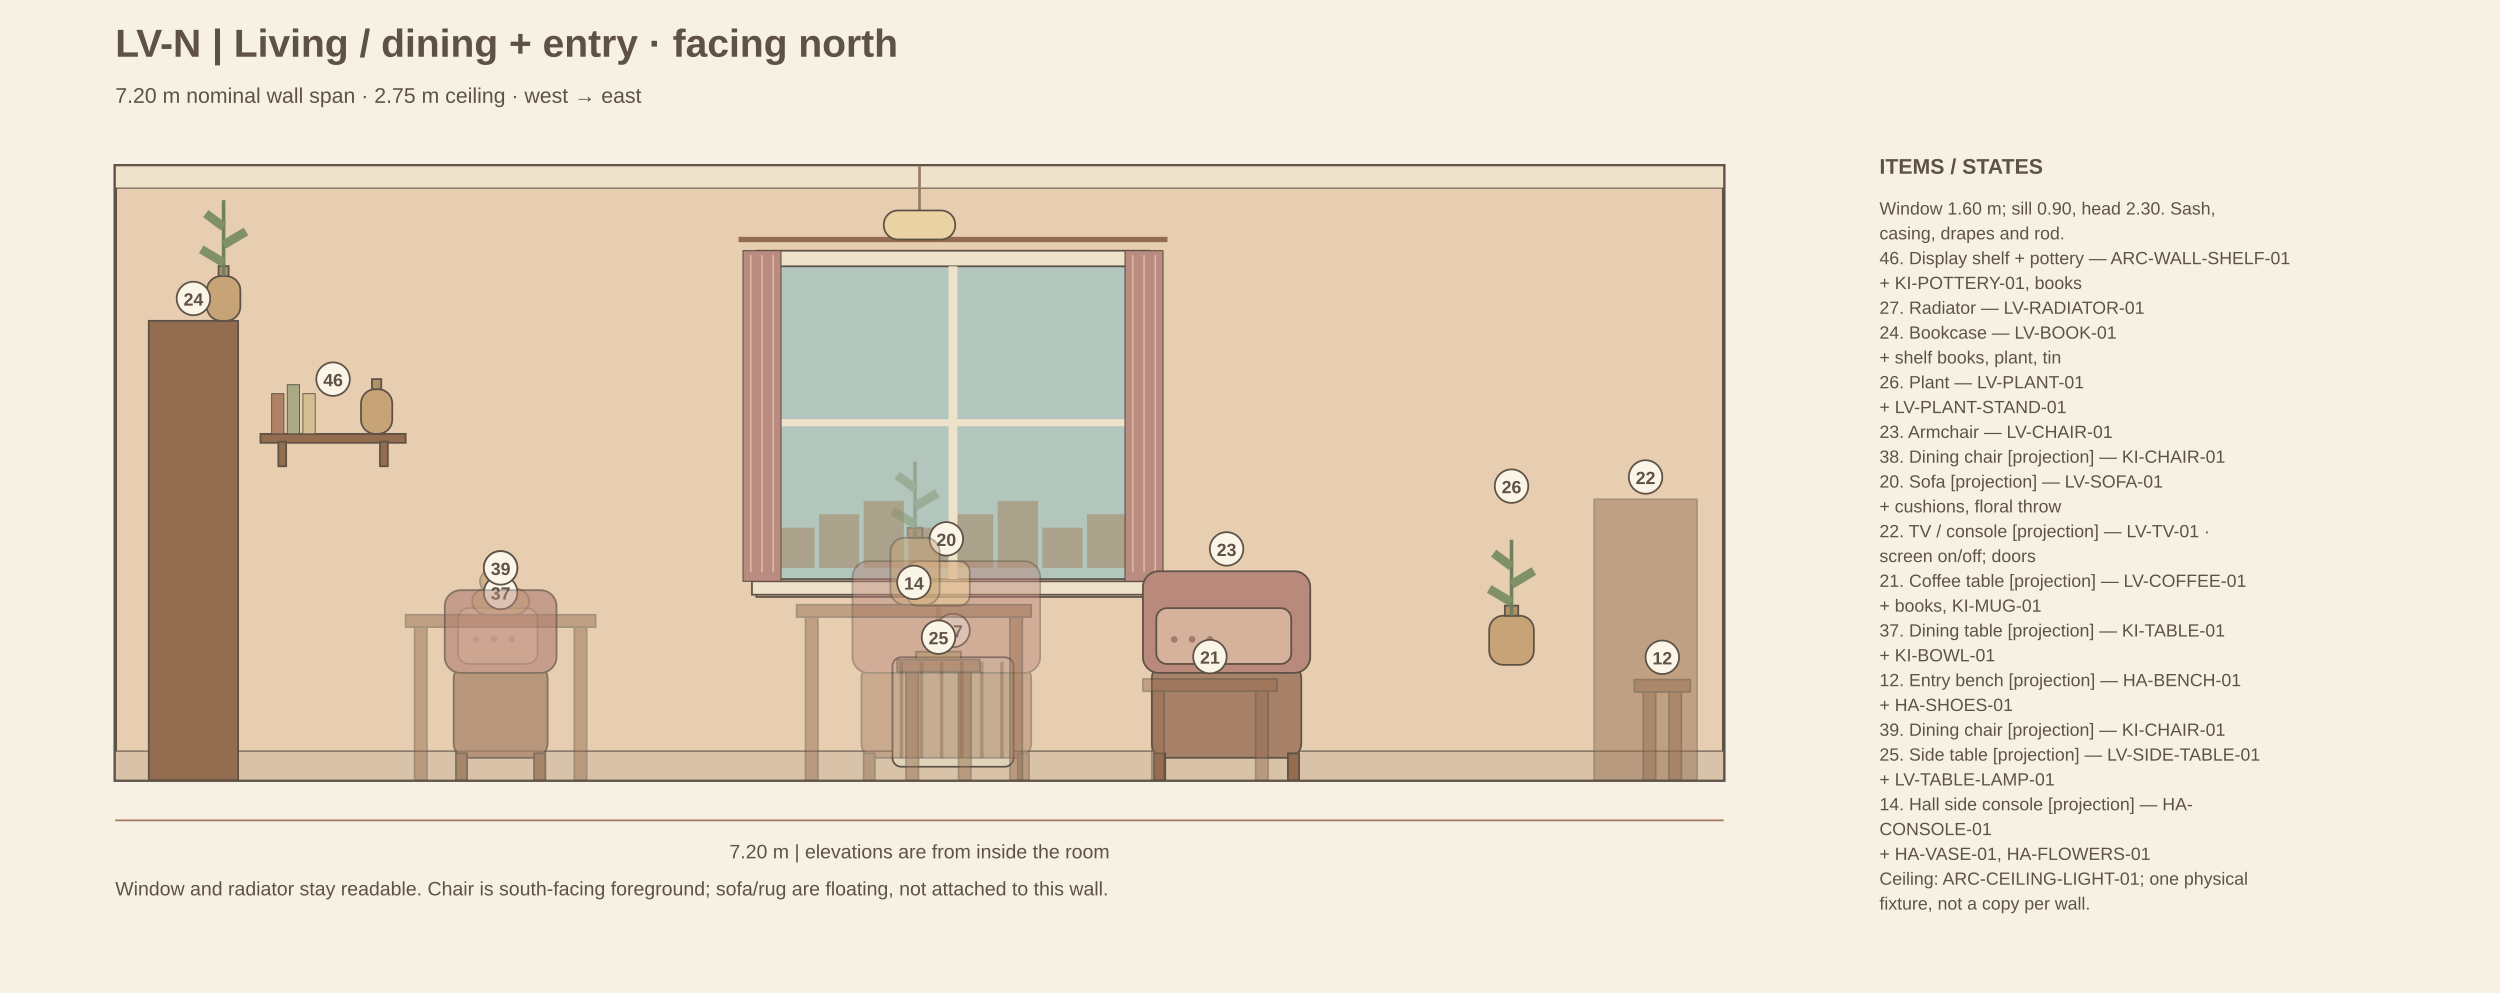
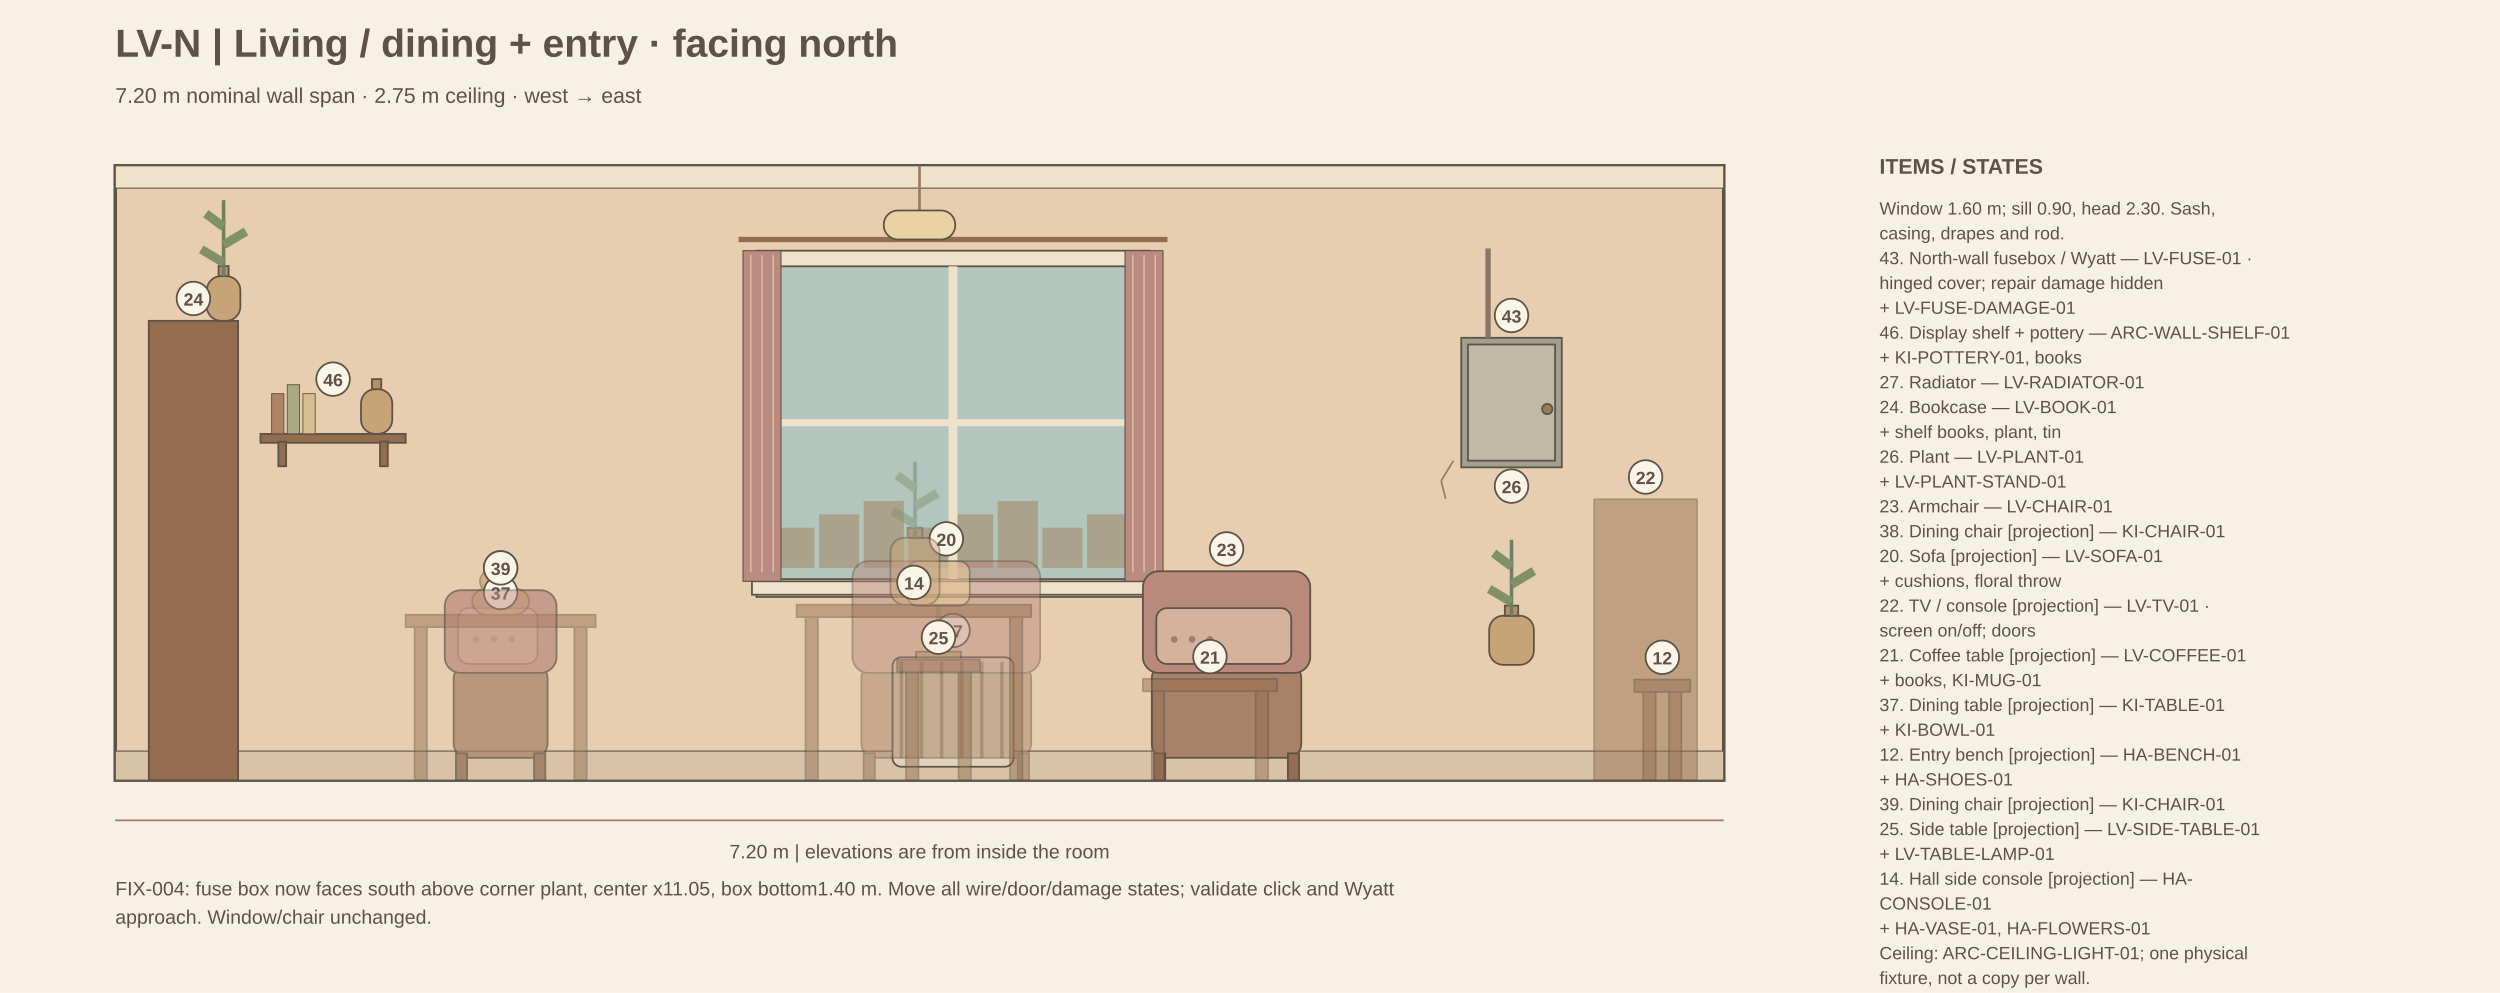
<svg xmlns="http://www.w3.org/2000/svg" viewBox="0 0 1410 560">
  <rect x="0" y="0" width="1410" height="560" fill="#f7f1e5" />
  <text x="65.00" y="32.00" font-family="Arial,sans-serif" font-size="22" text-anchor="start" font-weight="bold" fill="#5e5145">LV-N  |  Living / dining + entry · facing north</text>
  <text x="65.00" y="58.00" font-family="Arial,sans-serif" font-size="12" text-anchor="start" font-weight="normal" fill="#5e5145">7.20 m nominal wall span · 2.75 m ceiling · west → east</text>
  <rect x="65.00" y="93.50" width="907.20" height="346.50" fill="#e7ceb0" stroke="#5e5145" stroke-width="2" rx="0" />
  <rect x="65.00" y="423.62" width="907.20" height="16.38" fill="#d8c3a8" stroke="#5e5145" stroke-width="0.6" rx="0" />
  <rect x="65.00" y="93.50" width="907.20" height="12.60" fill="#eee2cb" stroke="#5e5145" stroke-width="0.6" rx="0" />
  <line x1="65.00" y1="462.68" x2="972.20" y2="462.68" stroke="#a77961" stroke-width="1" />
  <text x="518.60" y="484.10" font-family="Arial,sans-serif" font-size="11" text-anchor="middle" font-weight="normal" fill="#5e5145">7.20 m | elevations are from inside the room</text>
  <rect x="436.70" y="150.20" width="201.60" height="176.40" fill="#b0b2a1" stroke="#5e5145" stroke-width="1" rx="0" />
  <rect x="426.62" y="141.38" width="221.76" height="195.30" fill="#eee2cb" stroke="#5e5145" stroke-width="1" rx="0" />
  <rect x="436.70" y="150.20" width="201.60" height="176.40" fill="#b2c6be" stroke="#5e5145" stroke-width="1" rx="0" />
  <rect x="436.70" y="297.62" width="22.68" height="22.68" fill="#aaa28b" stroke="#5e5145" stroke-width="0" rx="0" />
  <rect x="461.90" y="290.06" width="22.68" height="30.24" fill="#aaa28b" stroke="#5e5145" stroke-width="0" rx="0" />
  <rect x="487.10" y="282.50" width="22.68" height="37.80" fill="#aaa28b" stroke="#5e5145" stroke-width="0" rx="0" />
  <rect x="512.30" y="297.62" width="22.68" height="22.68" fill="#aaa28b" stroke="#5e5145" stroke-width="0" rx="0" />
  <rect x="537.50" y="290.06" width="22.68" height="30.24" fill="#aaa28b" stroke="#5e5145" stroke-width="0" rx="0" />
  <rect x="562.70" y="282.50" width="22.68" height="37.80" fill="#aaa28b" stroke="#5e5145" stroke-width="0" rx="0" />
  <rect x="587.90" y="297.62" width="22.68" height="22.68" fill="#aaa28b" stroke="#5e5145" stroke-width="0" rx="0" />
  <rect x="613.10" y="290.06" width="22.68" height="30.24" fill="#aaa28b" stroke="#5e5145" stroke-width="0" rx="0" />
  <line x1="537.50" y1="326.60" x2="537.50" y2="150.20" stroke="#eee2cb" stroke-width="5" />
  <line x1="436.70" y1="238.40" x2="638.30" y2="238.40" stroke="#eee2cb" stroke-width="4" />
  <rect x="424.10" y="327.86" width="226.80" height="7.56" fill="#eee2cb" stroke="#5e5145" stroke-width="1" rx="0" />
  <line x1="416.54" y1="135.08" x2="658.46" y2="135.08" stroke="#946c4f" stroke-width="3" />
  <rect x="419.06" y="141.38" width="21.42" height="186.48" fill="#ba8b80" stroke="#5e5145" stroke-width="0.6" rx="0" />
  <line x1="423.47" y1="322.82" x2="423.47" y2="143.90" stroke="#e8c5ab" stroke-width="0.7" />
  <line x1="429.77" y1="322.82" x2="429.77" y2="143.90" stroke="#e8c5ab" stroke-width="0.7" />
  <line x1="436.07" y1="322.82" x2="436.07" y2="143.90" stroke="#e8c5ab" stroke-width="0.7" />
  <rect x="634.52" y="141.38" width="21.42" height="186.48" fill="#ba8b80" stroke="#5e5145" stroke-width="0.6" rx="0" />
  <line x1="638.93" y1="322.82" x2="638.93" y2="143.90" stroke="#e8c5ab" stroke-width="0.7" />
  <line x1="645.23" y1="322.82" x2="645.23" y2="143.90" stroke="#e8c5ab" stroke-width="0.7" />
  <line x1="651.53" y1="322.82" x2="651.53" y2="143.90" stroke="#e8c5ab" stroke-width="0.7" />
  <g>
+     <rect x="824.15" y="190.52" width="56.70" height="73.08" fill="#a2a090" stroke="#5e5145" stroke-width="1" rx="0" />
+     <rect x="827.93" y="194.30" width="49.14" height="65.52" fill="#c2b9a5" stroke="#5e5145" stroke-width="1" rx="0" />
+     <circle cx="872.66" cy="230.71" r="2.90" fill="#997c52" stroke="#5e5145" stroke-width="1" />
+     <line x1="839.27" y1="190.52" x2="839.27" y2="140.12" stroke="#897664" stroke-width="3" />
+     <line x1="819.74" y1="259.82" x2="812.81" y2="271.16" stroke="#9c7b66" stroke-width="1" />
+     <line x1="812.81" y1="271.16" x2="815.33" y2="281.24" stroke="#9c7b66" stroke-width="1" />
+   </g>
+   <circle cx="852.50" cy="177.92" r="9.45" fill="#fbf5e8" stroke="#5e5145" stroke-width="1" />
+   <text x="852.50" y="181.92" font-family="Arial,sans-serif" font-size="10" text-anchor="middle" font-weight="bold" fill="#5e5145">43</text>
+   <g>
    <rect x="146.90" y="244.70" width="81.90" height="5.04" fill="#946c4f" stroke="#5e5145" stroke-width="1" rx="0" />
    <rect x="156.98" y="249.11" width="4.41" height="13.86" fill="#946c4f" stroke="#5e5145" stroke-width="1" rx="0" />
    <rect x="214.31" y="249.11" width="4.41" height="13.86" fill="#946c4f" stroke="#5e5145" stroke-width="1" rx="0" />
    <rect x="153.20" y="222.02" width="6.93" height="22.68" fill="#ad8265" stroke="#5e5145" stroke-width="0.5" rx="0" />
    <rect x="162.02" y="216.98" width="6.93" height="27.72" fill="#a9a984" stroke="#5e5145" stroke-width="0.5" rx="0" />
    <rect x="170.84" y="222.02" width="6.93" height="22.68" fill="#d4be92" stroke="#5e5145" stroke-width="0.5" rx="0" />
    <rect x="203.60" y="219.50" width="17.64" height="25.20" fill="#c7a478" stroke="#5e5145" stroke-width="1" rx="8" />
    <rect x="209.77" y="213.83" width="5.29" height="5.67" fill="#b29068" stroke="#5e5145" stroke-width="1" rx="0" />
  </g>
  <circle cx="187.85" cy="213.83" r="9.45" fill="#fbf5e8" stroke="#5e5145" stroke-width="1" />
  <text x="187.85" y="217.83" font-family="Arial,sans-serif" font-size="10" text-anchor="middle" font-weight="bold" fill="#5e5145">46</text>
  <g>
    <rect x="503.35" y="370.70" width="68.29" height="61.74" fill="#e0d3b8" stroke="#5e5145" stroke-width="1" rx="5" />
    <line x1="508.39" y1="427.40" x2="508.39" y2="373.22" stroke="#aa9d84" stroke-width="2" />
    <line x1="519.73" y1="427.40" x2="519.73" y2="373.22" stroke="#aa9d84" stroke-width="2" />
    <line x1="531.07" y1="427.40" x2="531.07" y2="373.22" stroke="#aa9d84" stroke-width="2" />
    <line x1="542.41" y1="427.40" x2="542.41" y2="373.22" stroke="#aa9d84" stroke-width="2" />
    <line x1="553.75" y1="427.40" x2="553.75" y2="373.22" stroke="#aa9d84" stroke-width="2" />
    <line x1="565.09" y1="427.40" x2="565.09" y2="373.22" stroke="#aa9d84" stroke-width="2" />
  </g>
  <circle cx="537.50" cy="355.58" r="9.45" fill="#fbf5e8" stroke="#5e5145" stroke-width="1" />
  <text x="537.50" y="359.58" font-family="Arial,sans-serif" font-size="10" text-anchor="middle" font-weight="bold" fill="#5e5145">27</text>
  <g>
    <rect x="83.90" y="180.94" width="50.40" height="259.06" fill="#946c4f" stroke="#5e5145" stroke-width="1" rx="0" />
    <rect x="116.66" y="155.74" width="18.90" height="25.20" fill="#c7a478" stroke="#5e5145" stroke-width="1" rx="8" />
    <rect x="123.28" y="150.07" width="5.67" height="5.67" fill="#b29068" stroke="#5e5145" stroke-width="1" rx="0" />
    <line x1="126.11" y1="155.74" x2="126.11" y2="112.90" stroke="#6e805d" stroke-width="2" />
    <line x1="126.11" y1="148.18" x2="113.51" y2="140.62" stroke="#809169" stroke-width="5" />
    <line x1="126.11" y1="138.10" x2="138.71" y2="130.54" stroke="#809169" stroke-width="5" />
    <line x1="126.11" y1="128.02" x2="116.03" y2="120.46" stroke="#809169" stroke-width="5" />
  </g>
  <circle cx="109.10" cy="168.34" r="9.45" fill="#fbf5e8" stroke="#5e5145" stroke-width="1" />
  <text x="109.10" y="172.34" font-family="Arial,sans-serif" font-size="10" text-anchor="middle" font-weight="bold" fill="#5e5145">24</text>
  <g>
    <rect x="839.90" y="347.26" width="25.20" height="27.72" fill="#c7a478" stroke="#5e5145" stroke-width="1" rx="8" />
    <rect x="848.72" y="341.59" width="7.56" height="5.67" fill="#b29068" stroke="#5e5145" stroke-width="1" rx="0" />
    <line x1="852.50" y1="347.26" x2="852.50" y2="304.42" stroke="#6e805d" stroke-width="2" />
    <line x1="852.50" y1="339.70" x2="839.90" y2="332.14" stroke="#809169" stroke-width="5" />
    <line x1="852.50" y1="329.62" x2="865.10" y2="322.06" stroke="#809169" stroke-width="5" />
    <line x1="852.50" y1="319.54" x2="842.42" y2="311.98" stroke="#809169" stroke-width="5" />
  </g>
  <circle cx="852.50" cy="274.18" r="9.45" fill="#fbf5e8" stroke="#5e5145" stroke-width="1" />
  <text x="852.50" y="278.18" font-family="Arial,sans-serif" font-size="10" text-anchor="middle" font-weight="bold" fill="#5e5145">26</text>
  <g>
    <rect x="649.64" y="374.48" width="84.29" height="52.92" fill="#a78168" stroke="#5e5145" stroke-width="1" rx="8" />
    <rect x="644.60" y="322.19" width="94.37" height="57.33" fill="#b9897c" stroke="#5e5145" stroke-width="1" rx="9" />
    <rect x="652.16" y="342.98" width="76.10" height="31.50" fill="#d5b29b" stroke="#5e5145" stroke-width="1" rx="6" />
    <circle cx="662.24" cy="360.62" r="1.89" fill="#a47b6b" stroke="none" stroke-width="1" />
    <circle cx="672.32" cy="360.62" r="1.89" fill="#a47b6b" stroke="none" stroke-width="1" />
    <circle cx="682.40" cy="360.62" r="1.89" fill="#a47b6b" stroke="none" stroke-width="1" />
    <rect x="650.90" y="424.88" width="6.30" height="15.12" fill="#946c4f" stroke="#5e5145" stroke-width="1" rx="0" />
    <rect x="726.37" y="424.88" width="6.30" height="15.12" fill="#946c4f" stroke="#5e5145" stroke-width="1" rx="0" />
  </g>
  <circle cx="691.79" cy="309.59" r="9.45" fill="#fbf5e8" stroke="#5e5145" stroke-width="1" />
  <text x="691.79" y="313.59" font-family="Arial,sans-serif" font-size="10" text-anchor="middle" font-weight="bold" fill="#5e5145">23</text>
  <g opacity=".47">
    <rect x="255.89" y="374.48" width="52.92" height="52.92" fill="#a78168" stroke="#5e5145" stroke-width="1" rx="8" />
    <rect x="250.85" y="332.90" width="63.00" height="46.62" fill="#b9897c" stroke="#5e5145" stroke-width="1" rx="9" />
    <rect x="258.41" y="342.98" width="44.73" height="31.50" fill="#d5b29b" stroke="#5e5145" stroke-width="1" rx="6" />
    <circle cx="268.49" cy="360.62" r="1.89" fill="#a47b6b" stroke="none" stroke-width="1" />
    <circle cx="278.57" cy="360.62" r="1.89" fill="#a47b6b" stroke="none" stroke-width="1" />
    <circle cx="288.65" cy="360.62" r="1.89" fill="#a47b6b" stroke="none" stroke-width="1" />
    <rect x="257.15" y="424.88" width="6.30" height="15.12" fill="#946c4f" stroke="#5e5145" stroke-width="1" rx="0" />
    <rect x="301.25" y="424.88" width="6.30" height="15.12" fill="#946c4f" stroke="#5e5145" stroke-width="1" rx="0" />
  </g>
  <circle cx="282.35" cy="320.30" r="9.45" fill="#fbf5e8" stroke="#5e5145" stroke-width="1" />
  <text x="282.35" y="324.30" font-family="Arial,sans-serif" font-size="10" text-anchor="middle" font-weight="bold" fill="#5e5145">38</text>
  <g opacity=".47">
    <rect x="485.84" y="374.48" width="95.76" height="52.92" fill="#a78168" stroke="#5e5145" stroke-width="1" rx="8" />
    <rect x="480.80" y="316.52" width="105.84" height="63.00" fill="#b9897c" stroke="#5e5145" stroke-width="1" rx="9" />
    <rect x="487.10" y="424.88" width="6.30" height="15.12" fill="#946c4f" stroke="#5e5145" stroke-width="1" rx="0" />
    <rect x="574.04" y="424.88" width="6.30" height="15.12" fill="#946c4f" stroke="#5e5145" stroke-width="1" rx="0" />
  </g>
  <circle cx="533.72" cy="303.92" r="9.45" fill="#fbf5e8" stroke="#5e5145" stroke-width="1" />
  <text x="533.72" y="307.92" font-family="Arial,sans-serif" font-size="10" text-anchor="middle" font-weight="bold" fill="#5e5145">20</text>
  <g opacity=".47">
    <rect x="899.12" y="281.62" width="57.96" height="158.38" fill="#946c4f" stroke="#5e5145" stroke-width="1" rx="0" />
  </g>
  <circle cx="928.10" cy="269.02" r="9.45" fill="#fbf5e8" stroke="#5e5145" stroke-width="1" />
  <text x="928.10" y="273.02" font-family="Arial,sans-serif" font-size="10" text-anchor="middle" font-weight="bold" fill="#5e5145">22</text>
  <g opacity=".47">
    <rect x="644.60" y="382.92" width="75.60" height="6.93" fill="#946c4f" stroke="#5e5145" stroke-width="1" rx="0" />
    <rect x="649.64" y="389.85" width="6.93" height="50.15" fill="#946c4f" stroke="#5e5145" stroke-width="1" rx="0" />
    <rect x="708.23" y="389.85" width="6.93" height="50.15" fill="#946c4f" stroke="#5e5145" stroke-width="1" rx="0" />
  </g>
  <circle cx="682.40" cy="370.32" r="9.45" fill="#fbf5e8" stroke="#5e5145" stroke-width="1" />
  <text x="682.40" y="374.32" font-family="Arial,sans-serif" font-size="10" text-anchor="middle" font-weight="bold" fill="#5e5145">21</text>
  <g opacity=".47">
    <rect x="228.80" y="346.76" width="107.10" height="6.93" fill="#946c4f" stroke="#5e5145" stroke-width="1" rx="0" />
    <rect x="233.84" y="353.69" width="6.93" height="86.31" fill="#946c4f" stroke="#5e5145" stroke-width="1" rx="0" />
    <rect x="323.93" y="353.69" width="6.93" height="86.31" fill="#946c4f" stroke="#5e5145" stroke-width="1" rx="0" />
    <rect x="266.28" y="331.64" width="32.13" height="15.12" fill="#c4a56f" stroke="#5e5145" stroke-width="1" rx="9" />
    <circle cx="277.00" cy="327.86" r="6.30" fill="#bc8e56" stroke="#5e5145" stroke-width="1" />
  </g>
  <circle cx="282.35" cy="334.16" r="9.45" fill="#fbf5e8" stroke="#5e5145" stroke-width="1" />
  <text x="282.35" y="338.16" font-family="Arial,sans-serif" font-size="10" text-anchor="middle" font-weight="bold" fill="#5e5145">37</text>
  <g opacity=".47">
    <rect x="921.80" y="383.30" width="31.50" height="6.93" fill="#946c4f" stroke="#5e5145" stroke-width="1" rx="0" />
    <rect x="926.84" y="390.23" width="6.93" height="49.77" fill="#946c4f" stroke="#5e5145" stroke-width="1" rx="0" />
    <rect x="941.33" y="390.23" width="6.93" height="49.77" fill="#946c4f" stroke="#5e5145" stroke-width="1" rx="0" />
  </g>
  <circle cx="937.55" cy="370.70" r="9.45" fill="#fbf5e8" stroke="#5e5145" stroke-width="1" />
  <text x="937.55" y="374.70" font-family="Arial,sans-serif" font-size="10" text-anchor="middle" font-weight="bold" fill="#5e5145">12</text>
  <g opacity=".47">
    <rect x="255.89" y="374.48" width="52.92" height="52.92" fill="#a78168" stroke="#5e5145" stroke-width="1" rx="8" />
    <rect x="250.85" y="332.90" width="63.00" height="46.62" fill="#b9897c" stroke="#5e5145" stroke-width="1" rx="9" />
    <rect x="257.15" y="424.88" width="6.30" height="15.12" fill="#946c4f" stroke="#5e5145" stroke-width="1" rx="0" />
    <rect x="301.25" y="424.88" width="6.30" height="15.12" fill="#946c4f" stroke="#5e5145" stroke-width="1" rx="0" />
  </g>
  <circle cx="282.35" cy="320.30" r="9.45" fill="#fbf5e8" stroke="#5e5145" stroke-width="1" />
  <text x="282.35" y="324.30" font-family="Arial,sans-serif" font-size="10" text-anchor="middle" font-weight="bold" fill="#5e5145">39</text>
  <g opacity=".47">
    <rect x="506.00" y="371.96" width="46.62" height="6.93" fill="#946c4f" stroke="#5e5145" stroke-width="1" rx="0" />
    <rect x="511.04" y="378.89" width="6.93" height="61.11" fill="#946c4f" stroke="#5e5145" stroke-width="1" rx="0" />
    <rect x="540.65" y="378.89" width="6.93" height="61.11" fill="#946c4f" stroke="#5e5145" stroke-width="1" rx="0" />
    <rect x="516.71" y="367.55" width="25.20" height="4.41" fill="#a98c60" stroke="#5e5145" stroke-width="1" rx="0" />
    <line x1="529.31" y1="367.55" x2="529.31" y2="340.46" stroke="#a98c60" stroke-width="3" />
    <rect x="511.67" y="316.52" width="35.28" height="25.20" fill="#edcf94" stroke="#5e5145" stroke-width="1" rx="6" />
  </g>
  <circle cx="529.31" cy="359.36" r="9.45" fill="#fbf5e8" stroke="#5e5145" stroke-width="1" />
  <text x="529.31" y="363.36" font-family="Arial,sans-serif" font-size="10" text-anchor="middle" font-weight="bold" fill="#5e5145">25</text>
  <g opacity=".47">
    <rect x="449.30" y="341.09" width="132.30" height="6.93" fill="#946c4f" stroke="#5e5145" stroke-width="1" rx="0" />
    <rect x="454.34" y="348.02" width="6.93" height="91.98" fill="#946c4f" stroke="#5e5145" stroke-width="1" rx="0" />
    <rect x="569.63" y="348.02" width="6.93" height="91.98" fill="#946c4f" stroke="#5e5145" stroke-width="1" rx="0" />
    <rect x="502.22" y="303.29" width="27.72" height="37.80" fill="#c7a478" stroke="#5e5145" stroke-width="1" rx="8" />
    <rect x="511.92" y="297.62" width="8.32" height="5.67" fill="#b29068" stroke="#5e5145" stroke-width="1" rx="0" />
    <line x1="516.08" y1="303.29" x2="516.08" y2="260.45" stroke="#6e805d" stroke-width="2" />
    <line x1="516.08" y1="295.73" x2="503.48" y2="288.17" stroke="#809169" stroke-width="5" />
    <line x1="516.08" y1="285.65" x2="528.68" y2="278.09" stroke="#809169" stroke-width="5" />
    <line x1="516.08" y1="275.57" x2="506.00" y2="268.01" stroke="#809169" stroke-width="5" />
  </g>
  <circle cx="515.45" cy="328.49" r="9.45" fill="#fbf5e8" stroke="#5e5145" stroke-width="1" />
  <text x="515.45" y="332.49" font-family="Arial,sans-serif" font-size="10" text-anchor="middle" font-weight="bold" fill="#5e5145">14</text>
  <line x1="518.60" y1="93.50" x2="518.60" y2="122.48" stroke="#947d61" stroke-width="1.5" />
  <rect x="498.44" y="118.70" width="40.32" height="16.38" fill="#ead3a2" stroke="#5e5145" stroke-width="1" rx="8" />
  <text x="1060.00" y="98.00" font-family="Arial,sans-serif" font-size="12" text-anchor="start" font-weight="bold" fill="#5e5145">ITEMS / STATES</text>
  <text x="1060.00" y="121.00" font-family="Arial,sans-serif" font-size="10" text-anchor="start" font-weight="normal" fill="#5e5145">Window 1.60 m; sill 0.90, head 2.30. Sash,</text>
  <text x="1060.00" y="135.00" font-family="Arial,sans-serif" font-size="10" text-anchor="start" font-weight="normal" fill="#5e5145">casing, drapes and rod.</text>
-   <text x="1060.00" y="149.00" font-family="Arial,sans-serif" font-size="10" text-anchor="start" font-weight="normal" fill="#5e5145">46. Display shelf + pottery — ARC-WALL-SHELF-01</text>
-   <text x="1060.00" y="163.00" font-family="Arial,sans-serif" font-size="10" text-anchor="start" font-weight="normal" fill="#5e5145">   + KI-POTTERY-01, books</text>
-   <text x="1060.00" y="177.00" font-family="Arial,sans-serif" font-size="10" text-anchor="start" font-weight="normal" fill="#5e5145">27. Radiator — LV-RADIATOR-01</text>
-   <text x="1060.00" y="191.00" font-family="Arial,sans-serif" font-size="10" text-anchor="start" font-weight="normal" fill="#5e5145">24. Bookcase — LV-BOOK-01</text>
-   <text x="1060.00" y="205.00" font-family="Arial,sans-serif" font-size="10" text-anchor="start" font-weight="normal" fill="#5e5145">   + shelf books, plant, tin</text>
-   <text x="1060.00" y="219.00" font-family="Arial,sans-serif" font-size="10" text-anchor="start" font-weight="normal" fill="#5e5145">26. Plant — LV-PLANT-01</text>
-   <text x="1060.00" y="233.00" font-family="Arial,sans-serif" font-size="10" text-anchor="start" font-weight="normal" fill="#5e5145">   + LV-PLANT-STAND-01</text>
-   <text x="1060.00" y="247.00" font-family="Arial,sans-serif" font-size="10" text-anchor="start" font-weight="normal" fill="#5e5145">23. Armchair — LV-CHAIR-01</text>
-   <text x="1060.00" y="261.00" font-family="Arial,sans-serif" font-size="10" text-anchor="start" font-weight="normal" fill="#5e5145">38. Dining chair [projection] — KI-CHAIR-01</text>
-   <text x="1060.00" y="275.00" font-family="Arial,sans-serif" font-size="10" text-anchor="start" font-weight="normal" fill="#5e5145">20. Sofa [projection] — LV-SOFA-01</text>
-   <text x="1060.00" y="289.00" font-family="Arial,sans-serif" font-size="10" text-anchor="start" font-weight="normal" fill="#5e5145">   + cushions, floral throw</text>
-   <text x="1060.00" y="303.00" font-family="Arial,sans-serif" font-size="10" text-anchor="start" font-weight="normal" fill="#5e5145">22. TV / console [projection] — LV-TV-01 ·</text>
-   <text x="1060.00" y="317.00" font-family="Arial,sans-serif" font-size="10" text-anchor="start" font-weight="normal" fill="#5e5145">screen on/off; doors</text>
-   <text x="1060.00" y="331.00" font-family="Arial,sans-serif" font-size="10" text-anchor="start" font-weight="normal" fill="#5e5145">21. Coffee table [projection] — LV-COFFEE-01</text>
-   <text x="1060.00" y="345.00" font-family="Arial,sans-serif" font-size="10" text-anchor="start" font-weight="normal" fill="#5e5145">   + books, KI-MUG-01</text>
-   <text x="1060.00" y="359.00" font-family="Arial,sans-serif" font-size="10" text-anchor="start" font-weight="normal" fill="#5e5145">37. Dining table [projection] — KI-TABLE-01</text>
-   <text x="1060.00" y="373.00" font-family="Arial,sans-serif" font-size="10" text-anchor="start" font-weight="normal" fill="#5e5145">   + KI-BOWL-01</text>
-   <text x="1060.00" y="387.00" font-family="Arial,sans-serif" font-size="10" text-anchor="start" font-weight="normal" fill="#5e5145">12. Entry bench [projection] — HA-BENCH-01</text>
-   <text x="1060.00" y="401.00" font-family="Arial,sans-serif" font-size="10" text-anchor="start" font-weight="normal" fill="#5e5145">   + HA-SHOES-01</text>
-   <text x="1060.00" y="415.00" font-family="Arial,sans-serif" font-size="10" text-anchor="start" font-weight="normal" fill="#5e5145">39. Dining chair [projection] — KI-CHAIR-01</text>
-   <text x="1060.00" y="429.00" font-family="Arial,sans-serif" font-size="10" text-anchor="start" font-weight="normal" fill="#5e5145">25. Side table [projection] — LV-SIDE-TABLE-01</text>
-   <text x="1060.00" y="443.00" font-family="Arial,sans-serif" font-size="10" text-anchor="start" font-weight="normal" fill="#5e5145">   + LV-TABLE-LAMP-01</text>
-   <text x="1060.00" y="457.00" font-family="Arial,sans-serif" font-size="10" text-anchor="start" font-weight="normal" fill="#5e5145">14. Hall side console [projection] — HA-</text>
-   <text x="1060.00" y="471.00" font-family="Arial,sans-serif" font-size="10" text-anchor="start" font-weight="normal" fill="#5e5145">CONSOLE-01</text>
-   <text x="1060.00" y="485.00" font-family="Arial,sans-serif" font-size="10" text-anchor="start" font-weight="normal" fill="#5e5145">   + HA-VASE-01, HA-FLOWERS-01</text>
-   <text x="1060.00" y="499.00" font-family="Arial,sans-serif" font-size="10" text-anchor="start" font-weight="normal" fill="#5e5145">Ceiling: ARC-CEILING-LIGHT-01; one physical</text>
-   <text x="1060.00" y="513.00" font-family="Arial,sans-serif" font-size="10" text-anchor="start" font-weight="normal" fill="#5e5145">fixture, not a copy per wall.</text>
-   <text x="65.00" y="505.00" font-family="Arial,sans-serif" font-size="11" text-anchor="start" font-weight="normal" fill="#5e5145">Window and radiator stay readable. Chair is south-facing foreground; sofa/rug are floating, not attached to this wall.</text>
+   <text x="1060.00" y="149.00" font-family="Arial,sans-serif" font-size="10" text-anchor="start" font-weight="normal" fill="#5e5145">43. North-wall fusebox / Wyatt — LV-FUSE-01 ·</text>
+   <text x="1060.00" y="163.00" font-family="Arial,sans-serif" font-size="10" text-anchor="start" font-weight="normal" fill="#5e5145">hinged cover; repair damage hidden</text>
+   <text x="1060.00" y="177.00" font-family="Arial,sans-serif" font-size="10" text-anchor="start" font-weight="normal" fill="#5e5145">   + LV-FUSE-DAMAGE-01</text>
+   <text x="1060.00" y="191.00" font-family="Arial,sans-serif" font-size="10" text-anchor="start" font-weight="normal" fill="#5e5145">46. Display shelf + pottery — ARC-WALL-SHELF-01</text>
+   <text x="1060.00" y="205.00" font-family="Arial,sans-serif" font-size="10" text-anchor="start" font-weight="normal" fill="#5e5145">   + KI-POTTERY-01, books</text>
+   <text x="1060.00" y="219.00" font-family="Arial,sans-serif" font-size="10" text-anchor="start" font-weight="normal" fill="#5e5145">27. Radiator — LV-RADIATOR-01</text>
+   <text x="1060.00" y="233.00" font-family="Arial,sans-serif" font-size="10" text-anchor="start" font-weight="normal" fill="#5e5145">24. Bookcase — LV-BOOK-01</text>
+   <text x="1060.00" y="247.00" font-family="Arial,sans-serif" font-size="10" text-anchor="start" font-weight="normal" fill="#5e5145">   + shelf books, plant, tin</text>
+   <text x="1060.00" y="261.00" font-family="Arial,sans-serif" font-size="10" text-anchor="start" font-weight="normal" fill="#5e5145">26. Plant — LV-PLANT-01</text>
+   <text x="1060.00" y="275.00" font-family="Arial,sans-serif" font-size="10" text-anchor="start" font-weight="normal" fill="#5e5145">   + LV-PLANT-STAND-01</text>
+   <text x="1060.00" y="289.00" font-family="Arial,sans-serif" font-size="10" text-anchor="start" font-weight="normal" fill="#5e5145">23. Armchair — LV-CHAIR-01</text>
+   <text x="1060.00" y="303.00" font-family="Arial,sans-serif" font-size="10" text-anchor="start" font-weight="normal" fill="#5e5145">38. Dining chair [projection] — KI-CHAIR-01</text>
+   <text x="1060.00" y="317.00" font-family="Arial,sans-serif" font-size="10" text-anchor="start" font-weight="normal" fill="#5e5145">20. Sofa [projection] — LV-SOFA-01</text>
+   <text x="1060.00" y="331.00" font-family="Arial,sans-serif" font-size="10" text-anchor="start" font-weight="normal" fill="#5e5145">   + cushions, floral throw</text>
+   <text x="1060.00" y="345.00" font-family="Arial,sans-serif" font-size="10" text-anchor="start" font-weight="normal" fill="#5e5145">22. TV / console [projection] — LV-TV-01 ·</text>
+   <text x="1060.00" y="359.00" font-family="Arial,sans-serif" font-size="10" text-anchor="start" font-weight="normal" fill="#5e5145">screen on/off; doors</text>
+   <text x="1060.00" y="373.00" font-family="Arial,sans-serif" font-size="10" text-anchor="start" font-weight="normal" fill="#5e5145">21. Coffee table [projection] — LV-COFFEE-01</text>
+   <text x="1060.00" y="387.00" font-family="Arial,sans-serif" font-size="10" text-anchor="start" font-weight="normal" fill="#5e5145">   + books, KI-MUG-01</text>
+   <text x="1060.00" y="401.00" font-family="Arial,sans-serif" font-size="10" text-anchor="start" font-weight="normal" fill="#5e5145">37. Dining table [projection] — KI-TABLE-01</text>
+   <text x="1060.00" y="415.00" font-family="Arial,sans-serif" font-size="10" text-anchor="start" font-weight="normal" fill="#5e5145">   + KI-BOWL-01</text>
+   <text x="1060.00" y="429.00" font-family="Arial,sans-serif" font-size="10" text-anchor="start" font-weight="normal" fill="#5e5145">12. Entry bench [projection] — HA-BENCH-01</text>
+   <text x="1060.00" y="443.00" font-family="Arial,sans-serif" font-size="10" text-anchor="start" font-weight="normal" fill="#5e5145">   + HA-SHOES-01</text>
+   <text x="1060.00" y="457.00" font-family="Arial,sans-serif" font-size="10" text-anchor="start" font-weight="normal" fill="#5e5145">39. Dining chair [projection] — KI-CHAIR-01</text>
+   <text x="1060.00" y="471.00" font-family="Arial,sans-serif" font-size="10" text-anchor="start" font-weight="normal" fill="#5e5145">25. Side table [projection] — LV-SIDE-TABLE-01</text>
+   <text x="1060.00" y="485.00" font-family="Arial,sans-serif" font-size="10" text-anchor="start" font-weight="normal" fill="#5e5145">   + LV-TABLE-LAMP-01</text>
+   <text x="1060.00" y="499.00" font-family="Arial,sans-serif" font-size="10" text-anchor="start" font-weight="normal" fill="#5e5145">14. Hall side console [projection] — HA-</text>
+   <text x="1060.00" y="513.00" font-family="Arial,sans-serif" font-size="10" text-anchor="start" font-weight="normal" fill="#5e5145">CONSOLE-01</text>
+   <text x="1060.00" y="527.00" font-family="Arial,sans-serif" font-size="10" text-anchor="start" font-weight="normal" fill="#5e5145">   + HA-VASE-01, HA-FLOWERS-01</text>
+   <text x="1060.00" y="541.00" font-family="Arial,sans-serif" font-size="10" text-anchor="start" font-weight="normal" fill="#5e5145">Ceiling: ARC-CEILING-LIGHT-01; one physical</text>
+   <text x="1060.00" y="555.00" font-family="Arial,sans-serif" font-size="10" text-anchor="start" font-weight="normal" fill="#5e5145">fixture, not a copy per wall.</text>
+   <text x="65.00" y="505.00" font-family="Arial,sans-serif" font-size="11" text-anchor="start" font-weight="normal" fill="#5e5145">FIX-004: fuse box now faces south above corner plant, center x11.05, box bottom1.40 m. Move all wire/door/damage states; validate click and Wyatt</text>
+   <text x="65.00" y="521.00" font-family="Arial,sans-serif" font-size="11" text-anchor="start" font-weight="normal" fill="#5e5145">approach. Window/chair unchanged.</text>
</svg>
